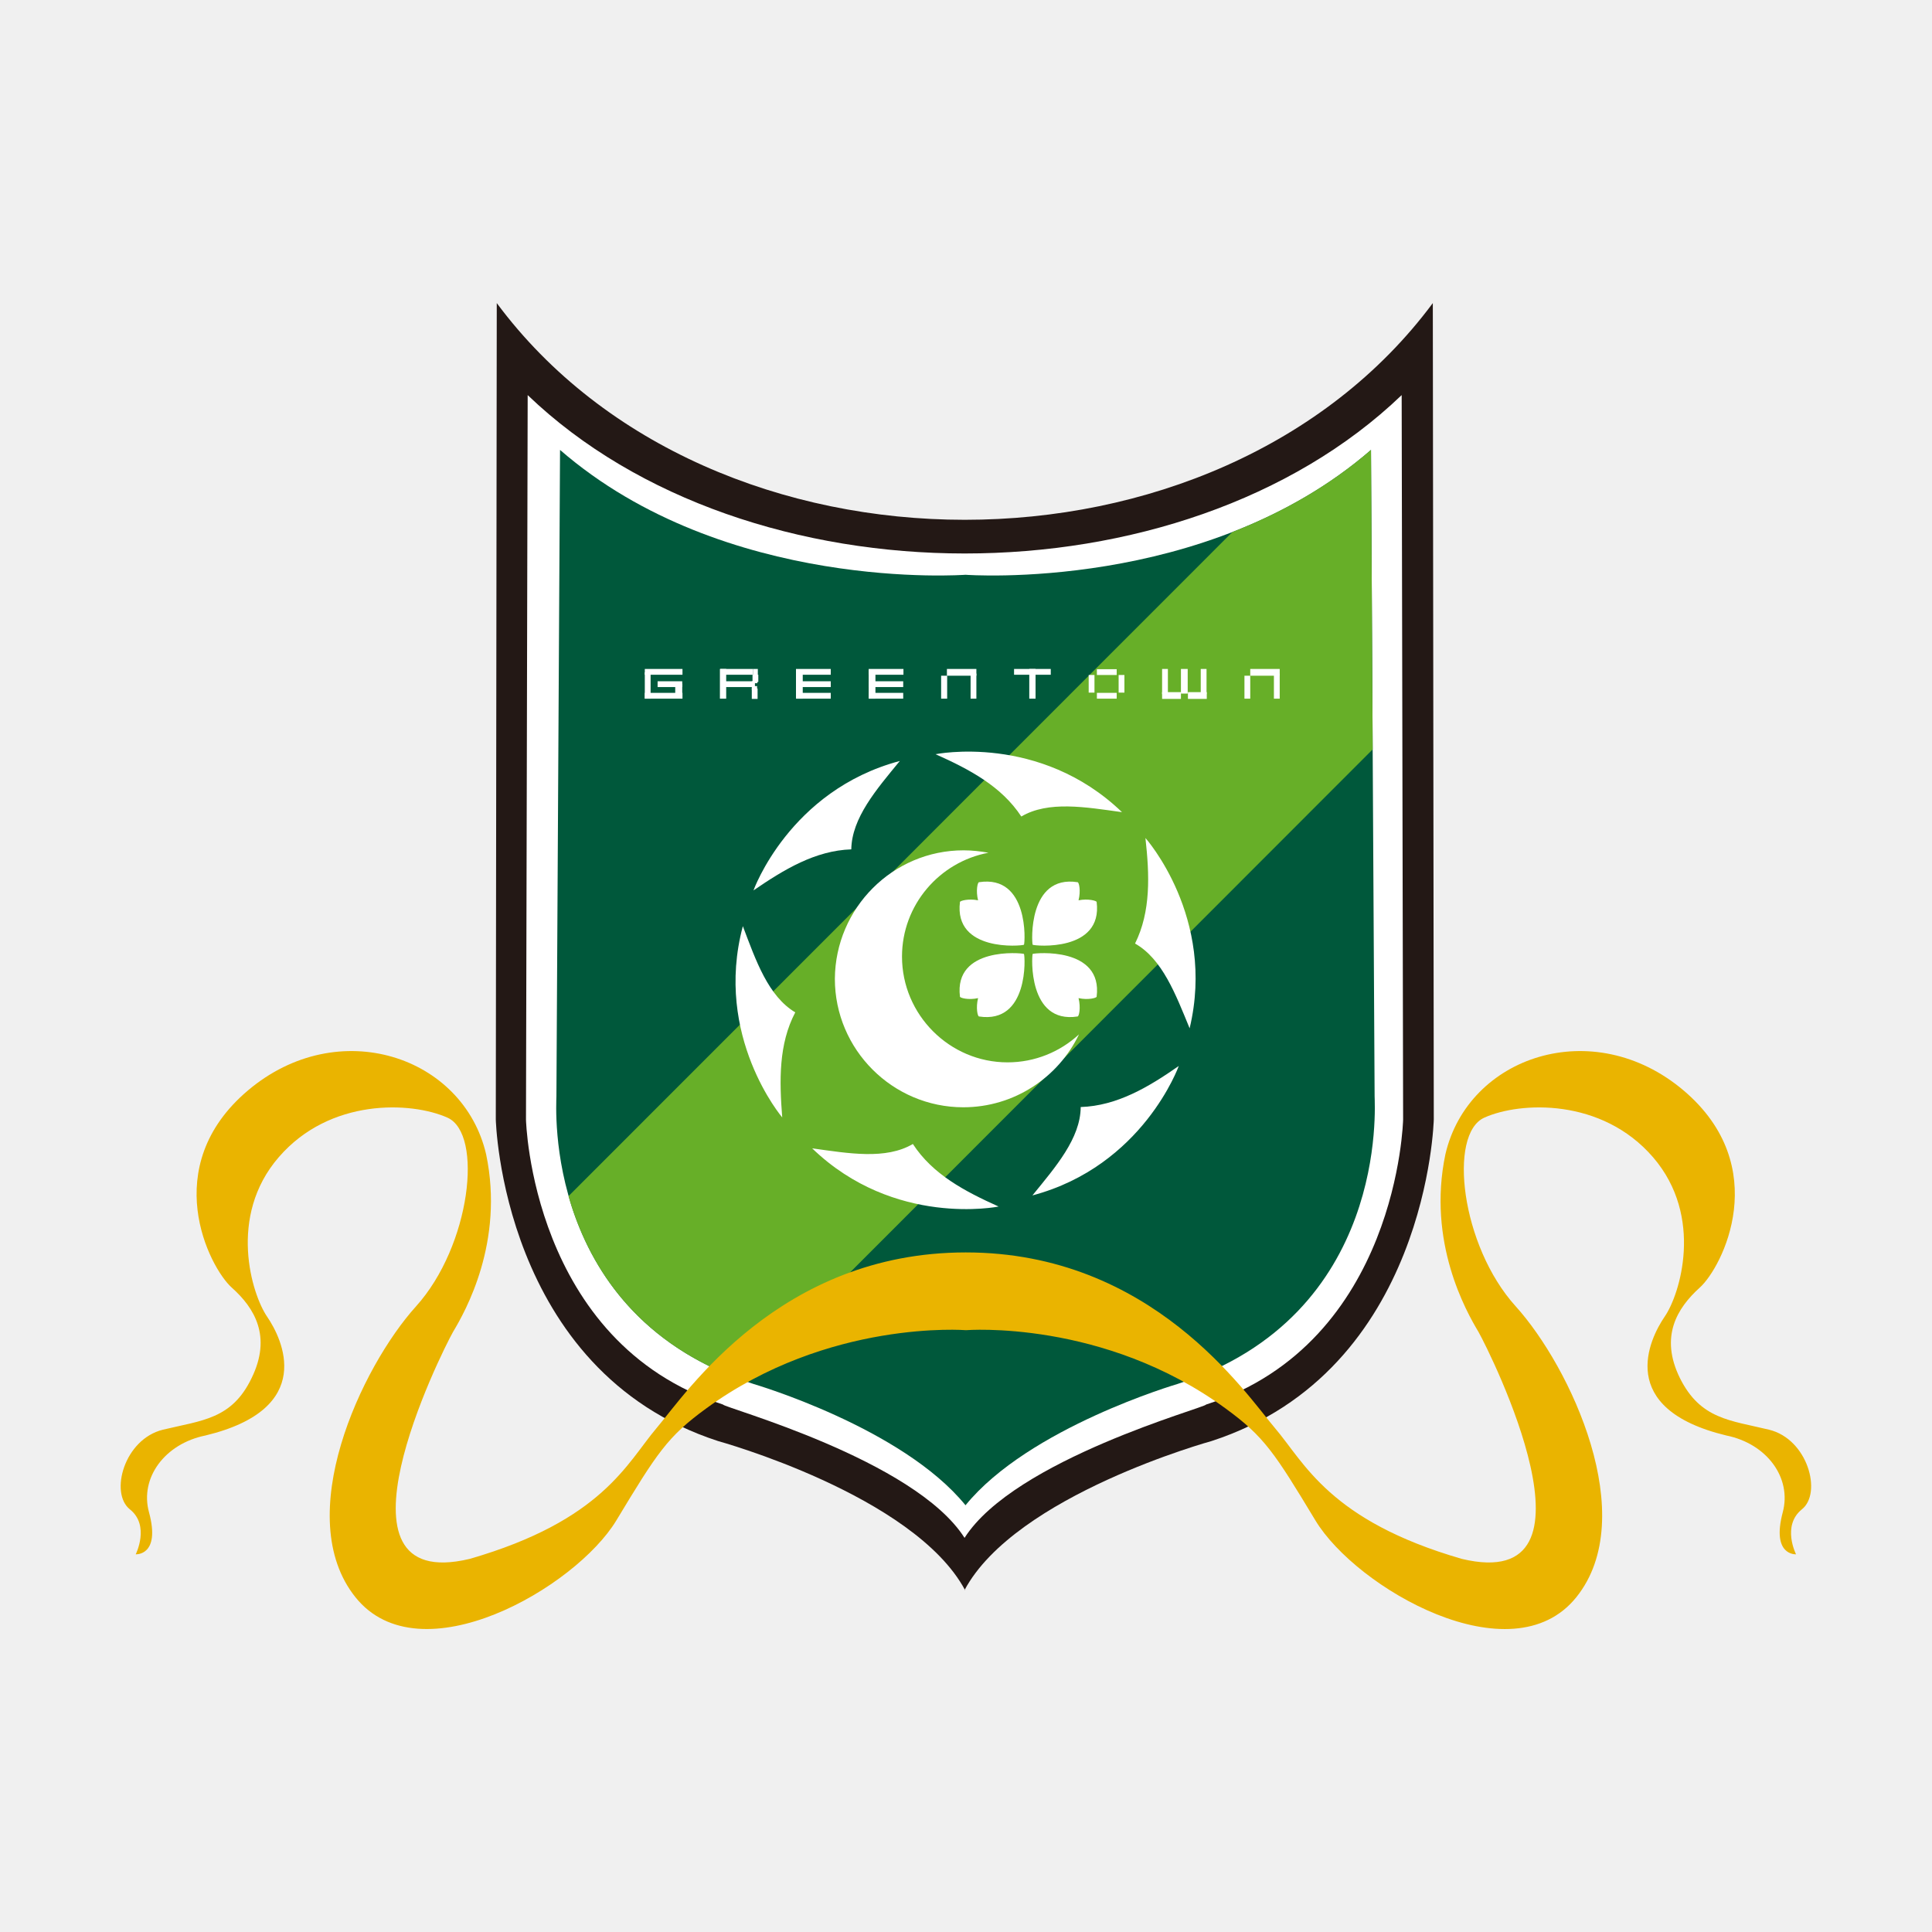
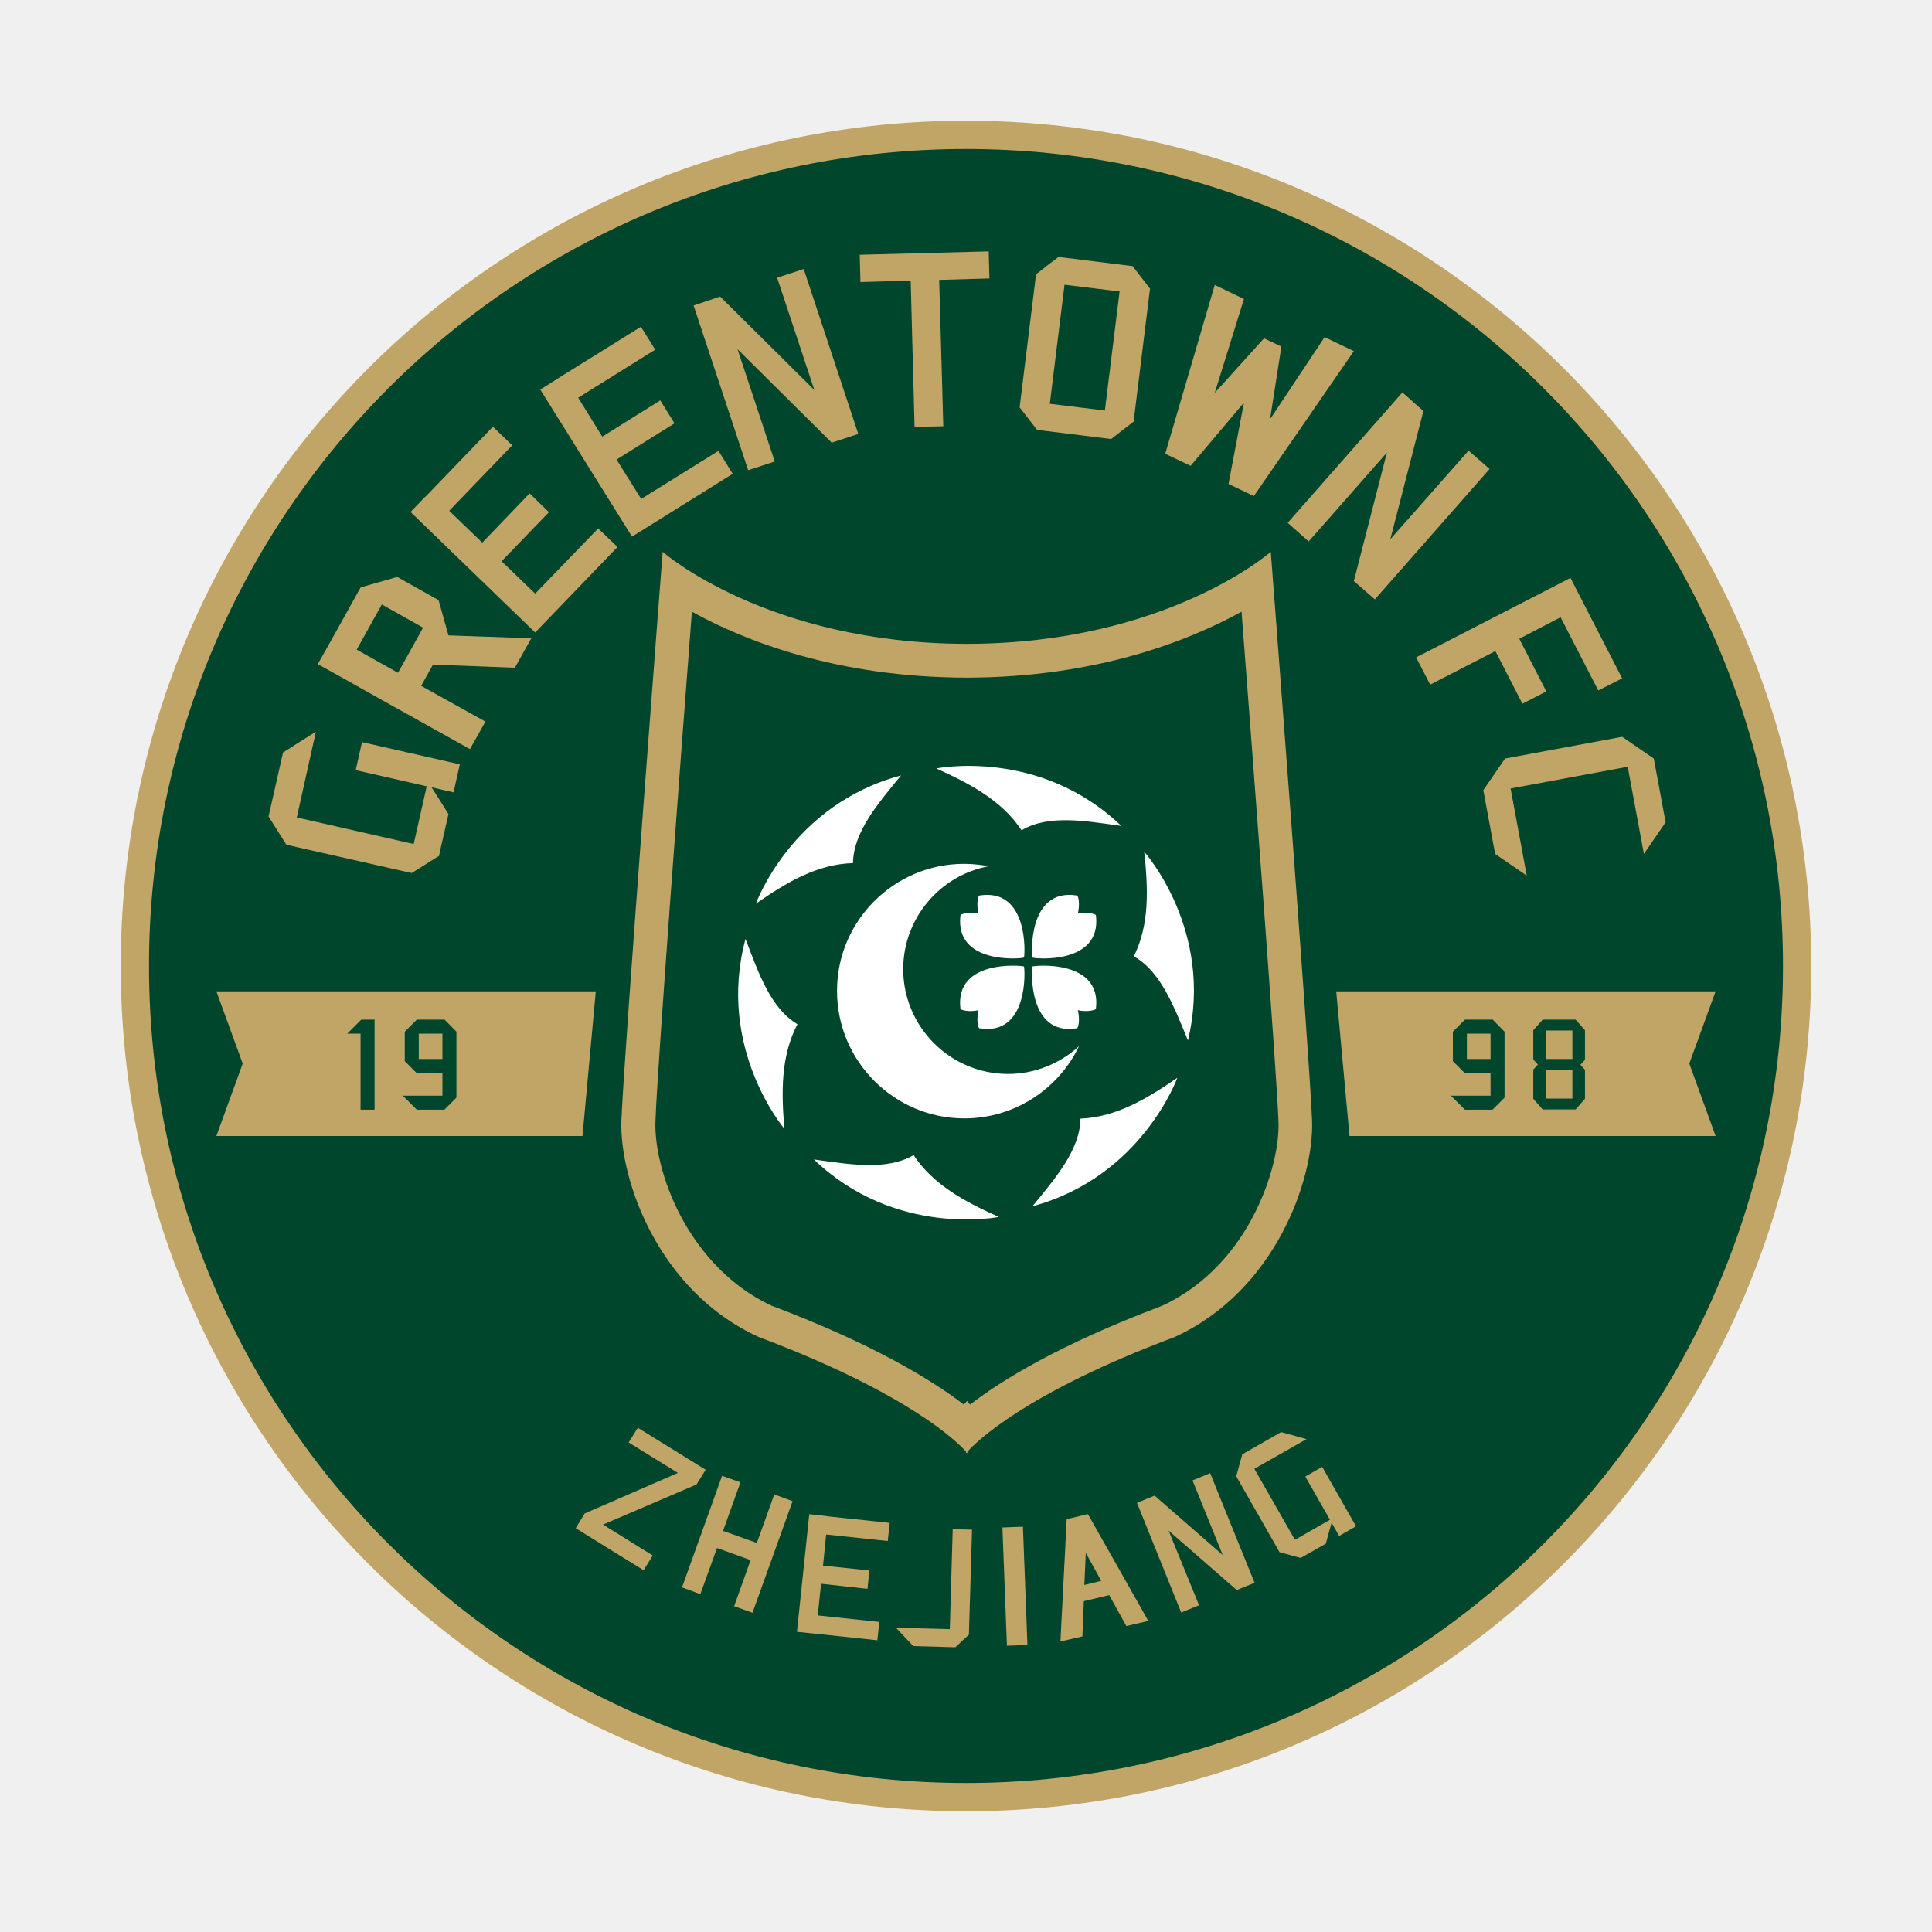
<svg xmlns="http://www.w3.org/2000/svg" version="1.1" id="图层_1" x="0px" y="0px" viewBox="0 0 800 800" style="enable-background:new 0 0 800 800;" xml:space="preserve">
  <style type="text/css">
- 	.st0{fill-rule:evenodd;clip-rule:evenodd;fill:#FFFFFF;}
- 	.st1{fill-rule:evenodd;clip-rule:evenodd;fill:#00583B;}
- 	.st2{fill-rule:evenodd;clip-rule:evenodd;fill:#67AF28;}
- 	.st3{fill-rule:evenodd;clip-rule:evenodd;fill:#231815;}
- 	.st4{fill:#EAB400;}
+ 	.st0{fill:#C1A567;}
+ 	.st1{fill:#00462D;}
+ 	.st2{fill-rule:evenodd;clip-rule:evenodd;fill:#FFFFFF;}
+ 	.st3{fill-rule:evenodd;clip-rule:evenodd;fill:#C1A567;}
</style>
+   <circle class="st0" cx="400" cy="400" r="350" />
+   <circle class="st1" cx="400" cy="400" r="338.3" />
+   <path class="st0" d="M286.5,253.3c21.8,12,59.9,27.2,113.8,27.3c53.8-0.1,92-15.3,113.8-27.3c4.3,55.9,14.7,192.6,15.3,211.3  c0.3,8.8-2.4,23.8-10.8,39.6c-6.2,11.7-17.8,27.4-37.4,36.5c-42.7,16.1-66.7,31-79.5,40.9l-1.3-1.5l-1.3,1.5  c-12.8-9.8-36.8-24.8-79.5-40.9c-19.6-9.1-31.1-24.9-37.4-36.5c-8.4-15.7-11.1-30.7-10.8-39.6C271.9,445.9,282.2,309.2,286.5,253.3   M526.2,228.5c0,0-43.1,38-125.9,38.1c-82.8-0.1-125.9-38.1-125.9-38.1s-16.3,211.6-17.1,235.7c-0.8,24.1,15.2,70.4,56.8,89.4  c62.2,23.4,82.5,43.6,85.9,47.5v0.7c0,0,0.1-0.1,0.3-0.4c0.2,0.2,0.3,0.4,0.3,0.4v-0.7c3.5-3.9,23.7-24.2,85.9-47.5  c41.6-19.1,57.6-65.3,56.8-89.4C542.5,440.1,526.2,228.5,526.2,228.5L526.2,228.5z" />
  <g>
-     <path class="st0" d="M399.8,640.3c-28.3-34.8-94.5-54.1-94.5-54.1c-94.5-30.5-88.1-124.6-88.1-128.5l0-297.2   c73.5,63.8,182.6,64.5,182.6,64.5s110.2-2.4,183.7-66.2l-1.1,298.9c0,3.9,6.5,97.9-88.1,128.5C494.3,586.2,428.1,605.6,399.8,640.3   z" />
-     <path class="st1" d="M399.8,623.3c-26.2-32.2-87.7-50.2-87.7-50.2c-87.7-28.3-81.7-115.6-81.7-119.2l1.5-267.6   c68.2,59.2,167.9,51.7,167.9,51.7s99.7,7.5,167.9-51.7l1.5,267.6c0,3.6,6,90.9-81.7,119.2C487.5,573.1,426,591.1,399.8,623.3z" />
-     <path class="st2" d="M307.4,571.5c-45.6-16.4-64.3-49.3-72-76.2l274.9-275c19.7-7.7,39.6-18.6,57.4-34l0.7,124L307.4,571.5z" />
-     <path class="st3" d="M399.4,658.4c21.1-39.4,102.3-61.7,102.3-61.7c89.7-29.2,92-133.2,92-133.2l-0.4-338   c-88.9,119.7-298.8,119.6-387.6,0l-0.4,338c0,0,2.3,104,92,133.2c0,0,81.1,22.3,102.3,61.7H399.4L399.4,658.4z M218.5,163.6   c91.1,87.4,270.7,87.5,361.9,0l0.6,300c0,0-2,92.2-81.6,118c0,1.2-79.3,22.7-100,55.2c-20.7-32.5-100-54-100-55.2   c-79.5-25.8-81.6-118-81.6-118L218.5,163.6L218.5,163.6z" />
-     <path class="st0" d="M474.3,347c0,0,29.3,32.8,18.3,78.8c-5.8-14.1-11.3-28.7-22.6-35.1C476.6,377.4,476,362.3,474.3,347L474.3,347   z M488.1,441.4L488.1,441.4c0,0-14.8,41.4-60.6,53.6c9.6-11.8,19.9-23.6,20-36.6C462.5,457.9,475.5,450.2,488.1,441.4L488.1,441.4z    M413.5,499.6L413.5,499.6c0,0-43.1,8.8-77.2-24.1c15.1,2.1,30.5,4.8,41.7-1.8C386.2,486.3,399.5,493.3,413.5,499.6L413.5,499.6z    M323.9,462.7L323.9,462.7c0,0-28.5-33.5-16.3-79.2c5.4,14.3,10.5,29,21.7,35.7C322.4,432.3,322.7,447.4,323.9,462.7L323.9,462.7z    M312,368.7L312,368.7c0,0,14.8-41.4,60.6-53.6c-9.7,11.8-19.9,23.6-20.1,36.6C337.6,352.2,324.7,360,312,368.7L312,368.7z    M387.4,312.3L387.4,312.3c0,0,43.1-8.8,77.2,24c-15.1-2.1-30.5-4.8-41.7,1.8C414.7,325.6,401.5,318.6,387.4,312.3z" />
-     <path class="st0" d="M399,352.1c3.5,0,7,0.4,10.3,1c-20.3,3.8-35.8,21.6-35.8,43c0,24.1,19.7,43.8,43.7,43.8   c11.4,0,21.8-4.4,29.6-11.6c-8.6,17.9-26.9,30.2-47.9,30.2c-29.3,0-53.2-23.9-53.2-53.2C345.9,376,369.7,352.1,399,352.1z" />
-     <path class="st0" d="M424,391.2c-0.9,0.5-29.1,3.1-26.5-17.7c0-0.5,3.5-1.5,7.5-0.7c-1-4-0.2-7.5,0.4-7.5   C426.1,362.1,424.5,390.3,424,391.2z" />
-     <path class="st0" d="M427.6,391.2c0.9,0.5,29.1,3.1,26.5-17.7c0-0.5-3.5-1.5-7.5-0.7c1-4,0.2-7.5-0.4-7.5   C425.6,362.1,427.2,390.3,427.6,391.2z" />
-     <path class="st0" d="M424,395c-0.9-0.4-29.1-3.1-26.5,17.7c0,0.5,3.5,1.5,7.5,0.6c-1,4-0.2,7.6,0.4,7.6   C426.1,424.1,424.5,395.9,424,395z" />
-     <path class="st0" d="M427.6,395c0.9-0.4,29.1-3.1,26.5,17.7c0,0.5-3.5,1.5-7.5,0.6c1,4,0.2,7.6-0.4,7.6   C425.6,424.1,427.2,395.9,427.6,395z" />
-     <rect x="267" y="277" class="st0" width="15.6" height="2.4" />
-     <rect x="267" y="286.9" class="st0" width="15.6" height="2.4" />
-     <rect x="267" y="278.4" class="st0" width="2.4" height="10.9" />
-     <rect x="279.6" y="283.1" class="st0" width="2.9" height="6.1" />
-     <rect x="272.3" y="282.1" class="st0" width="10.2" height="2.4" />
-     <rect x="298.3" y="277" class="st0" width="13.6" height="2.4" />
-     <rect x="298.3" y="282.1" class="st0" width="13.6" height="2.4" />
-     <rect x="298.1" y="277" class="st0" width="2.6" height="12.3" />
-     <rect x="311.3" y="285.1" class="st0" width="2.4" height="4.3" />
-     <rect x="311.3" y="282.1" class="st0" width="1.3" height="3.5" />
-     <rect x="312.2" y="284.1" class="st0" width="1.3" height="3.6" />
-     <rect x="311.9" y="277" class="st0" width="1.9" height="3" />
-     <rect x="311.6" y="279.4" class="st0" width="2.4" height="3" />
-     <rect x="312.3" y="279.4" class="st0" width="1.3" height="3.5" />
-     <rect x="329.6" y="277" class="st0" width="14.4" height="2.4" />
-     <rect x="329.9" y="282.1" class="st0" width="14.1" height="2.4" />
-     <rect x="329.9" y="286.9" class="st0" width="14.1" height="2.4" />
-     <rect x="329.6" y="277.5" class="st0" width="2.8" height="11.8" />
-     <rect x="389.7" y="279.8" class="st0" width="2.5" height="9.5" />
-     <rect x="401.9" y="278.9" class="st0" width="2.4" height="10.4" />
-     <rect x="392.1" y="277" class="st0" width="12.2" height="2.8" />
-     <rect x="515.3" y="279.8" class="st0" width="2.4" height="9.5" />
-     <rect x="527.5" y="278.9" class="st0" width="2.4" height="10.4" />
-     <rect x="517.7" y="277" class="st0" width="12.2" height="2.8" />
-     <rect x="481.2" y="277" class="st0" width="2.4" height="10.4" />
-     <rect x="489" y="277" class="st0" width="2.8" height="10.2" />
-     <rect x="481.2" y="286.6" class="st0" width="7.8" height="2.8" />
-     <rect x="491.9" y="286.6" class="st0" width="7.8" height="2.8" />
-     <rect x="497.2" y="277" class="st0" width="2.4" height="10.4" />
-     <rect x="419.9" y="277" class="st0" width="15.2" height="2.4" />
-     <rect x="426.2" y="277" class="st0" width="2.6" height="12.3" />
-     <rect x="454.2" y="286.9" class="st0" width="8.2" height="2.4" />
-     <rect x="450.8" y="279.5" class="st0" width="2.4" height="7.3" />
-     <rect x="463.2" y="279.5" class="st0" width="2.4" height="7.3" />
-     <rect x="454.2" y="277.1" class="st0" width="8.2" height="2.4" />
-     <rect x="359.7" y="277" class="st0" width="14.4" height="2.4" />
-     <rect x="359.9" y="282.1" class="st0" width="14.1" height="2.4" />
-     <rect x="359.9" y="286.9" class="st0" width="14.1" height="2.4" />
-     <rect x="359.7" y="277.5" class="st0" width="2.8" height="11.8" />
-     <path class="st4" d="M732.5,592c-16.1-3.9-28.4-4.3-36.9-21.4c-8.4-17.1-1.2-28.9,8.2-37.4c9.4-8.4,30.6-50.1-6.7-81.7   c-37.4-31.6-89.2-14.2-98.6,26.5c-7.6,36.3,8.6,65,13.7,73.5c4.9,8.7,54.9,108.8-6.9,94c-54.9-15.9-65.1-39.8-77.4-54.2   c-12.3-14.5-51-72.7-128-72.7s-115.7,58.2-128,72.7s-22.4,38.3-77.4,54.2c-61.8,14.8-11.8-85.3-6.9-94c5.1-8.5,21.3-37.2,13.7-73.5   c-9.4-40.7-61.2-58.1-98.6-26.5c-37.4,31.6-16.1,73.3-6.7,81.7c9.4,8.4,16.6,20.2,8.2,37.4C96,587.7,83.7,588.1,67.5,592   c-16.1,3.9-22.2,26.3-13.7,33c8.4,6.7,2.4,18.6,2.4,18.6s10.4,0.7,5.5-17.4c-3.9-14.2,6.5-28.4,23.4-31.8   c46-11.1,31.8-40,25.5-49.2c-6.3-9.2-16.4-41.5,4.8-66c21.2-24.6,54.9-23.1,69.9-16.4c14.9,6.7,9.6,53-13,78.1   c-22.7,25.1-51.8,87.2-25.1,120.5s91.1-3.9,108-31.8c16.9-28,21.2-34.7,37.1-46.3C343,546.2,400,550.8,400,550.8s57-4.6,107.6,32.5   c15.9,11.6,20.2,18.3,37.1,46.3c16.9,28,81.2,65.1,108,31.8c26.8-33.3-2.4-95.4-25.1-120.5c-22.7-25.1-28-71.3-13-78.1   c14.9-6.7,48.7-8.2,69.9,16.4c21.2,24.6,11.1,56.9,4.8,66c-6.3,9.2-20.5,38.1,25.5,49.2c16.9,3.4,27.2,17.6,23.4,31.8   c-4.8,18.1,5.5,17.4,5.5,17.4s-6-11.8,2.4-18.6C754.6,618.3,748.6,595.9,732.5,592z" />
+     <path class="st2" d="M473.8,352.7c0,0,29.1,32.5,18.1,78.1c-5.8-14-11.2-28.5-22.4-34.8C476.1,382.7,475.4,367.8,473.8,352.7   L473.8,352.7z M487.5,446.3L487.5,446.3c0,0-14.7,41-60,53.2c9.6-11.7,19.7-23.4,19.9-36.3C462.2,462.6,475,454.9,487.5,446.3   L487.5,446.3z M413.6,503.9L413.6,503.9c0,0-42.7,8.7-76.6-23.8c15,2.1,30.2,4.7,41.3-1.8C386.5,490.7,399.7,497.7,413.6,503.9   L413.6,503.9z M324.8,467.4L324.8,467.4c0,0-28.3-33.2-16.1-78.6c5.4,14.1,10.4,28.7,21.5,35.3   C323.3,437.3,323.5,452.2,324.8,467.4L324.8,467.4z M313,374.2L313,374.2c0,0,14.7-41,60.1-53.1c-9.6,11.7-19.7,23.4-19.9,36.3   C338.3,357.8,325.5,365.5,313,374.2L313,374.2z M387.7,318.2L387.7,318.2c0,0,42.7-8.7,76.6,23.8c-15-2.1-30.2-4.8-41.3,1.8   C414.8,331.4,401.6,324.5,387.7,318.2z" />
+     <path class="st2" d="M399.2,357.7c3.5,0,6.9,0.4,10.2,1c-20.1,3.7-35.4,21.5-35.4,42.6c0,23.9,19.5,43.4,43.4,43.4   c11.3,0,21.6-4.4,29.4-11.5c-8.5,17.7-26.6,29.9-47.5,29.9c-29,0-52.7-23.7-52.7-52.7C346.5,381.4,370.2,357.7,399.2,357.7z" />
+     <path class="st2" d="M424,396.5c-0.9,0.5-28.8,3.1-26.3-17.5c0-0.5,3.5-1.5,7.5-0.7c-1-4-0.2-7.5,0.4-7.5   C426.1,367.6,424.4,395.5,424,396.5z" />
+     <path class="st2" d="M427.5,396.5c0.9,0.5,28.8,3.1,26.3-17.5c0-0.5-3.5-1.5-7.5-0.7c1-4,0.2-7.5-0.4-7.5   C425.5,367.6,427.1,395.5,427.5,396.5z" />
+     <path class="st2" d="M424,400.2c-0.9-0.4-28.8-3.1-26.3,17.5c0,0.5,3.5,1.5,7.5,0.6c-1,4-0.2,7.5,0.4,7.5   C426.1,429.1,424.4,401.2,424,400.2z" />
+     <path class="st2" d="M427.5,400.2c0.9-0.4,28.8-3.1,26.3,17.5c0,0.5-3.5,1.5-7.5,0.6c1,4,0.2,7.5-0.4,7.5   C425.5,429.1,427.1,401.2,427.5,400.2z" />
+   </g>
+   <g>
+     <g>
+       <polygon class="st0" points="212.1,184.4 204.1,176.7 178,203.8 174.9,206.9 170,212 221.6,261.9 226.6,256.7 229.6,253.6     255.7,226.5 247.7,218.8 221.6,245.8 207.7,232.4 227.3,212.1 219.3,204.3 199.7,224.7 186,211.5   " />
+       <polygon class="st0" points="271.3,144.8 265.4,135.3 233.4,155.2 229.8,157.5 223.7,161.3 261.7,222.2 267.8,218.4 271.5,216.1     303.4,196.2 297.5,186.7 265.5,206.6 255.3,190.3 279.3,175.3 273.4,165.8 249.4,180.8 239.4,164.7   " />
+       <polygon class="st0" points="321.8,115 337.2,161.5 298.2,122.8 287.2,126.5 309.8,194.7 320.8,191.1 305.4,144.6 344.4,183.3     355.4,179.7 332.8,111.4   " />
+       <polygon class="st0" points="608.1,186.6 575.7,223.3 589.4,170.2 580.7,162.5 533.2,216.5 541.9,224.2 574.3,187.4 560.6,240.6     569.3,248.2 616.8,194.2   " />
+       <path class="st0" d="M130.8,303L130.8,303c-5.3,3.3-8.3,5.2-13.6,8.6l-6,26.5c2.9,4.6,4.5,7.1,7.4,11.7l50,11.3l1.9,0.4    c4.4-2.8,6.9-4.3,11.3-7.1l0.5-2.4l3.4-14.9c-2.7-4.4-4.3-6.8-7-11.1l9.1,2.1l2.6-11.6l-40.5-9.2l-2.6,11.6l29.4,6.7l-5.4,23.9    l-48.4-11L130.8,303z" />
+       <path class="st0" d="M220,264.3l-34.3-1.2c-1.6-5.6-2.5-8.9-4.1-14.6l-17.1-9.6c-5.9,1.7-9.2,2.6-15.1,4.3l-1,1.7L138,263.6    l-6.4,11.4l9.7,5.4l17.1,9.6l9.7,5.4l26.5,14.8l6.4-11.4L174.4,284l4.9-8.8l33.9,1.3L220,264.3z M147.7,269l10.4-18.7l17.1,9.6    l-10.4,18.7L147.7,269z" />
+       <polygon class="st0" points="409.4,104.1 356,105.5 356.3,116.8 377.1,116.2 378.7,176.8 390.6,176.5 388.9,115.9 409.7,115.3       " />
+       <path class="st0" d="M429,113.6l-6.8,55.1c2.8,3.6,4.4,5.6,7.2,9.3l30.7,3.8c3.6-2.8,5.6-4.4,9.3-7.2l6.8-55.1    c-2.8-3.6-4.4-5.6-7.2-9.3l-30.7-3.8C434.6,109.2,432.6,110.7,429,113.6z M457.5,170l-22.8-2.8l6.1-49.3l22.8,2.8L457.5,170z" />
+       <polygon class="st0" points="548.5,139.6 525.9,173.6 530.6,143.5 527,141.8 523.4,140.1 503,162.7 515.1,123.8 503,118     482.5,187.9 493,192.9 515.1,166.7 508.7,200.4 519.2,205.4 560.6,145.4   " />
+       <polygon class="st0" points="661.8,285.9 671.7,280.9 656.1,250.6 650.3,239.3 640.4,244.4 623.3,253.2 613.4,258.3 586.4,272.2     592.2,283.5 619.2,269.6 630.4,291.4 640.3,286.3 629.1,264.5 646.2,255.6   " />
+       <path class="st0" d="M625.5,326.5l48.5-9l6.7,36.1l0,0c3.5-5.1,5.5-8,9-13.1l-4.9-26.4c-5.1-3.5-8-5.5-13.1-9l-48.5,9    c-3.5,5.1-5.5,8-9,13.1l4.9,26.4c5.1,3.5,8,5.5,13.1,9l0,0L625.5,326.5z" />
+     </g>
+     <g>
+       <polygon class="st0" points="292.2,608.6 264.1,591.2 260.3,597.3 280.7,609.9 242.1,626.7 238.4,632.8 266.5,650.2 270.3,644.1     249.7,631.3 288.4,614.7   " />
+       <polygon class="st0" points="320.6,618.8 313.4,638.9 299.4,633.9 306.6,613.8 299,611.1 282.4,657.3 290,660.1 296.9,641     310.8,646 304,665.1 311.6,667.8 328.2,621.6   " />
+       <polygon class="st0" points="367.6,638.1 368.4,630.6 342.9,627.9 340,627.5 335.1,627 330,675.7 334.8,676.2 337.8,676.5     363.3,679.2 364.1,671.6 338.6,668.9 340,655.8 359.2,657.9 360,650.3 340.8,648.3 342.1,635.4   " />
+       <path class="st0" d="M394.5,633.2l-1.2,41.4c0,0,0,0,0,0L371,674c0,0,0,0,0,0l0,0c2.8,3,4.4,4.7,7.2,7.6l17.4,0.5    c2.2-2.1,3.4-3.2,5.6-5.2l1.3-43.5c0,0,0,0,0,0L394.5,633.2C394.5,633.2,394.5,633.2,394.5,633.2z" />
+       <rect x="416" y="632.3" transform="matrix(0.9993 -3.791259e-02 3.791259e-02 0.9993 -24.5999 16.4054)" class="st0" width="8.5" height="49" />
+       <path class="st0" d="M466.4,673.3l9.1-2.1l-25-44.2l-0.2,0l-8.4,2l-0.2,0l-2.6,50.7l9.1-2.1l0.6-14.6l10.5-2.5L466.4,673.3z     M449,656.3l0.6-13.3l6.4,11.6L449,656.3z" />
+       <polygon class="st0" points="493.8,613 506.3,643.9 478.1,619.3 470.8,622.3 489.1,667.7 496.5,664.7 483.9,633.8 512.1,658.4     519.5,655.4 501.1,610   " />
+       <path class="st0" d="M541,595.9L541,595.9c-4.1-1.1-6.4-1.8-10.5-2.9l-16.1,9.2c-1,3.5-1.5,5.5-2.5,9.1l17.3,30.3l0.6,1.1    c3.4,0.9,5.3,1.5,8.8,2.4l1.4-0.8l9-5.1c0.9-3.4,1.4-5.3,2.4-8.7l3.1,5.5l7-4l-14-24.6l-7,4l10.2,17.9l-14.5,8.3l-16.8-29.4    L541,595.9z" />
+     </g>
+   </g>
+   <g>
+     <polygon class="st3" points="553.3,410.5 558.8,470.4 710.4,470.4 699.5,440.4 710.4,410.5  " />
+     <polygon class="st3" points="246.7,410.5 241.2,470.4 89.6,470.4 100.5,440.4 89.6,410.5  " />
+   </g>
+   <g>
+     <polygon class="st1" points="155.1,459.5 149.3,459.5 149.3,428 143.8,428 149.6,422.2 155.1,422.2  " />
+     <path class="st1" d="M184.1,422.2h-11.5l-4.8,4.8l-0.2,0.2v12.2l4.8,4.8l0.2,0.2h10.6v9.3h-16.4l5.8,5.8h11.4l5-5v-27.3   L184.1,422.2z M183.2,438.5h-9.8V428h9.8V438.5z" />
+     <path class="st1" d="M618.1,422.2h-11.5l-4.8,4.8l-0.2,0.2v12.2l4.8,4.8l0.2,0.2h10.6v9.3h-16.4l5.8,5.8h11.4l5-5v-27.3   L618.1,422.2z M617.2,438.5h-9.8V428h9.8V438.5z" />
+     <path class="st1" d="M656.3,426.6l-3.9-4.4h-13.6l-3.9,4.4v12.1l1.9,2.1l-1.9,2.1v12.1l3.9,4.4h13.6l3.9-4.4V443l-1.9-2.1l1.9-2.1   V426.6z M651.1,454.9h-11v-11.8h11V454.9z M651.1,438.5h-11v-11.8h11V438.5z" />
  </g>
</svg>
